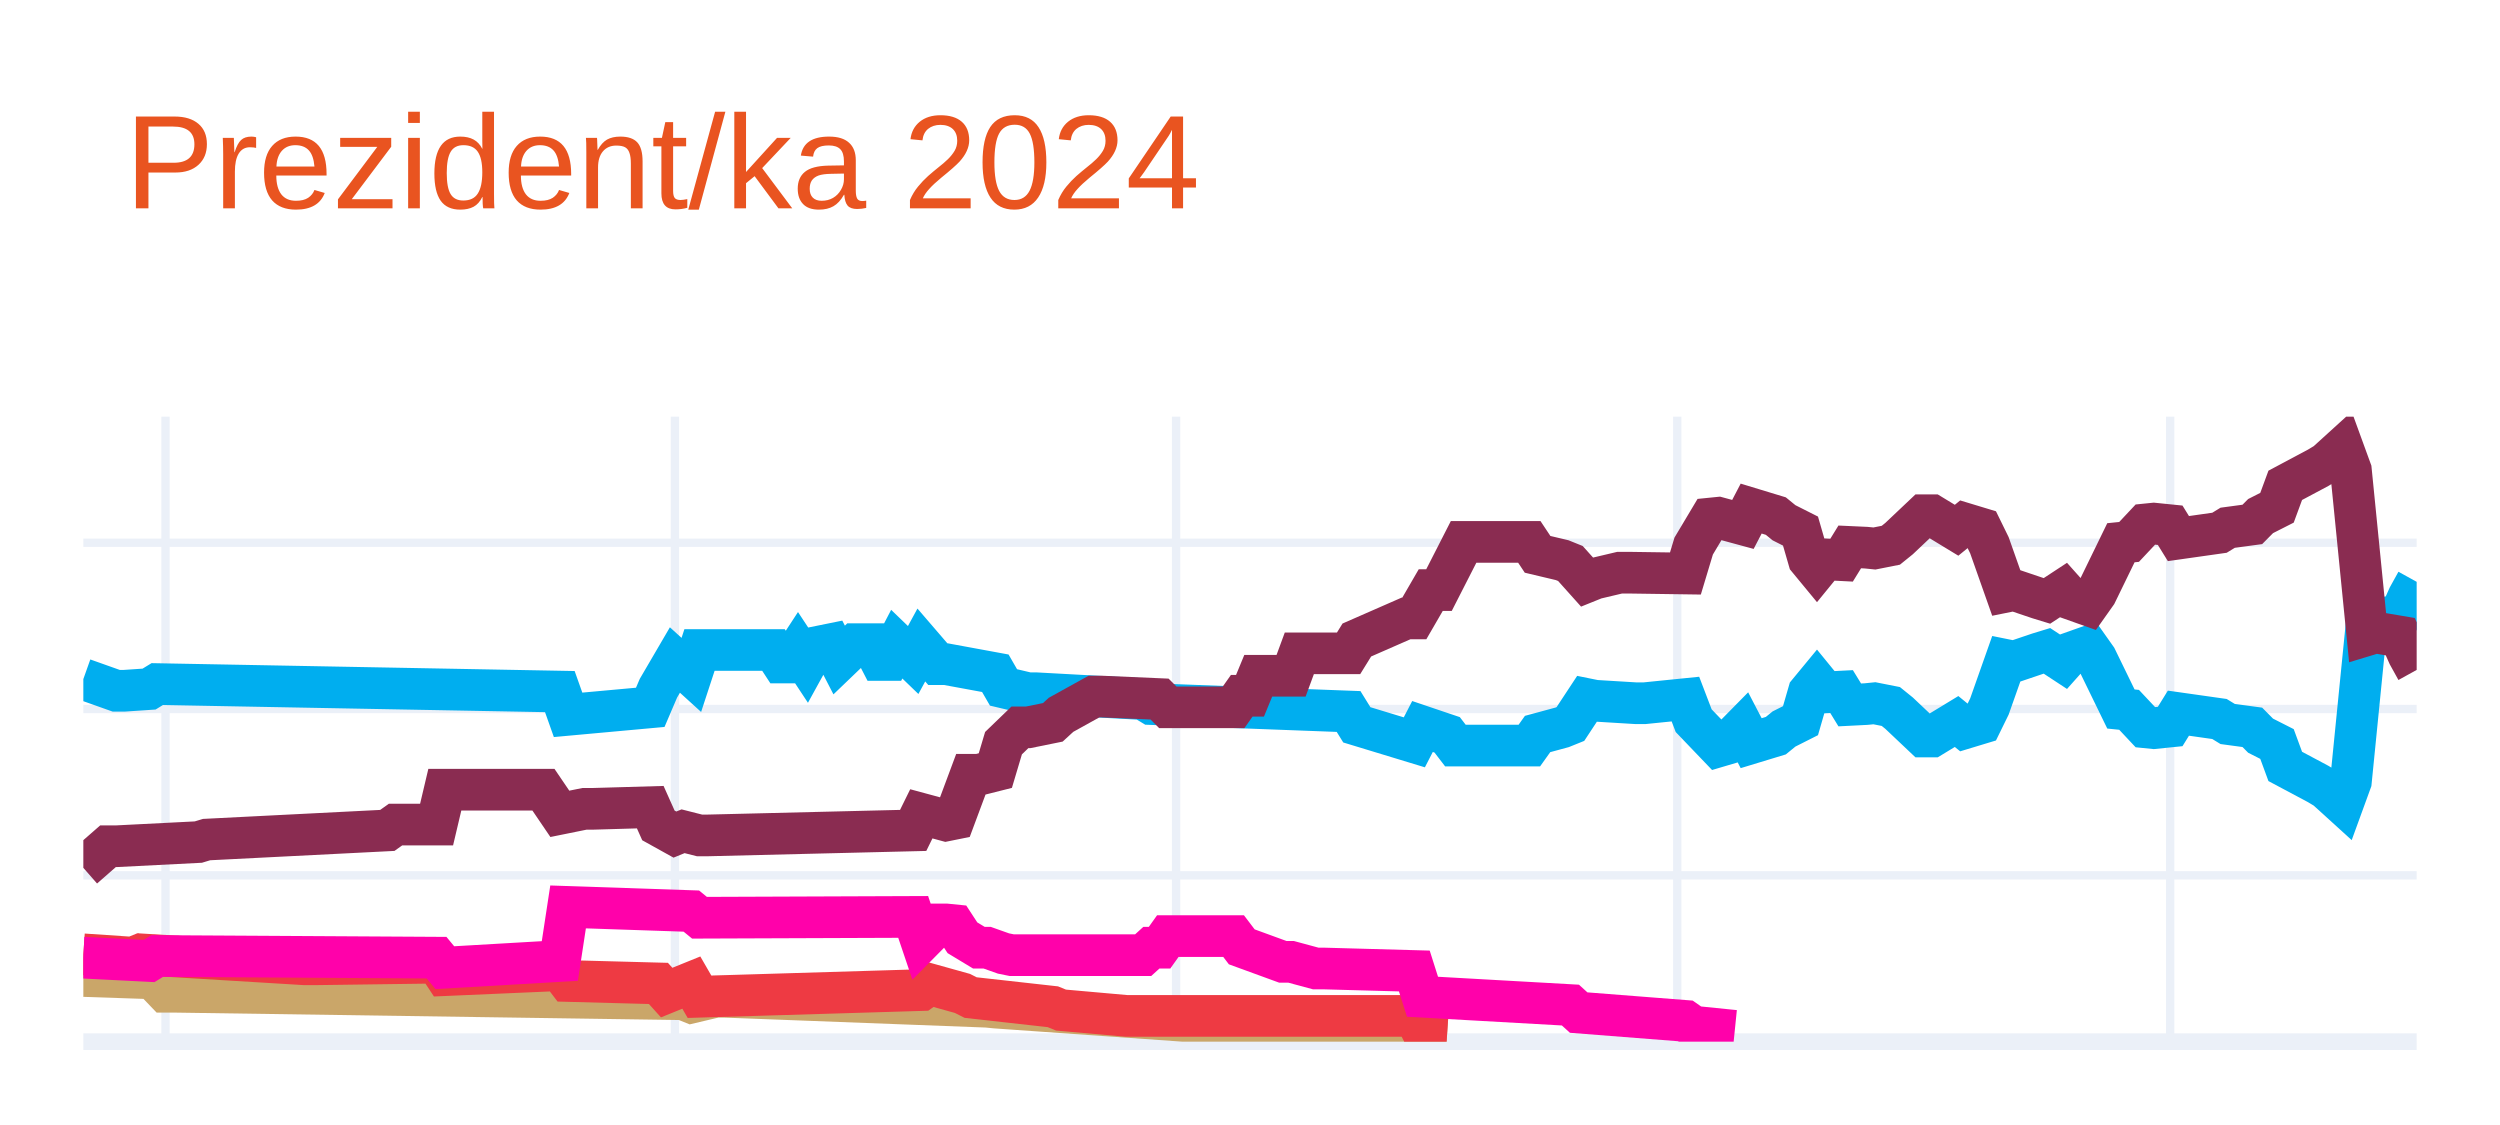
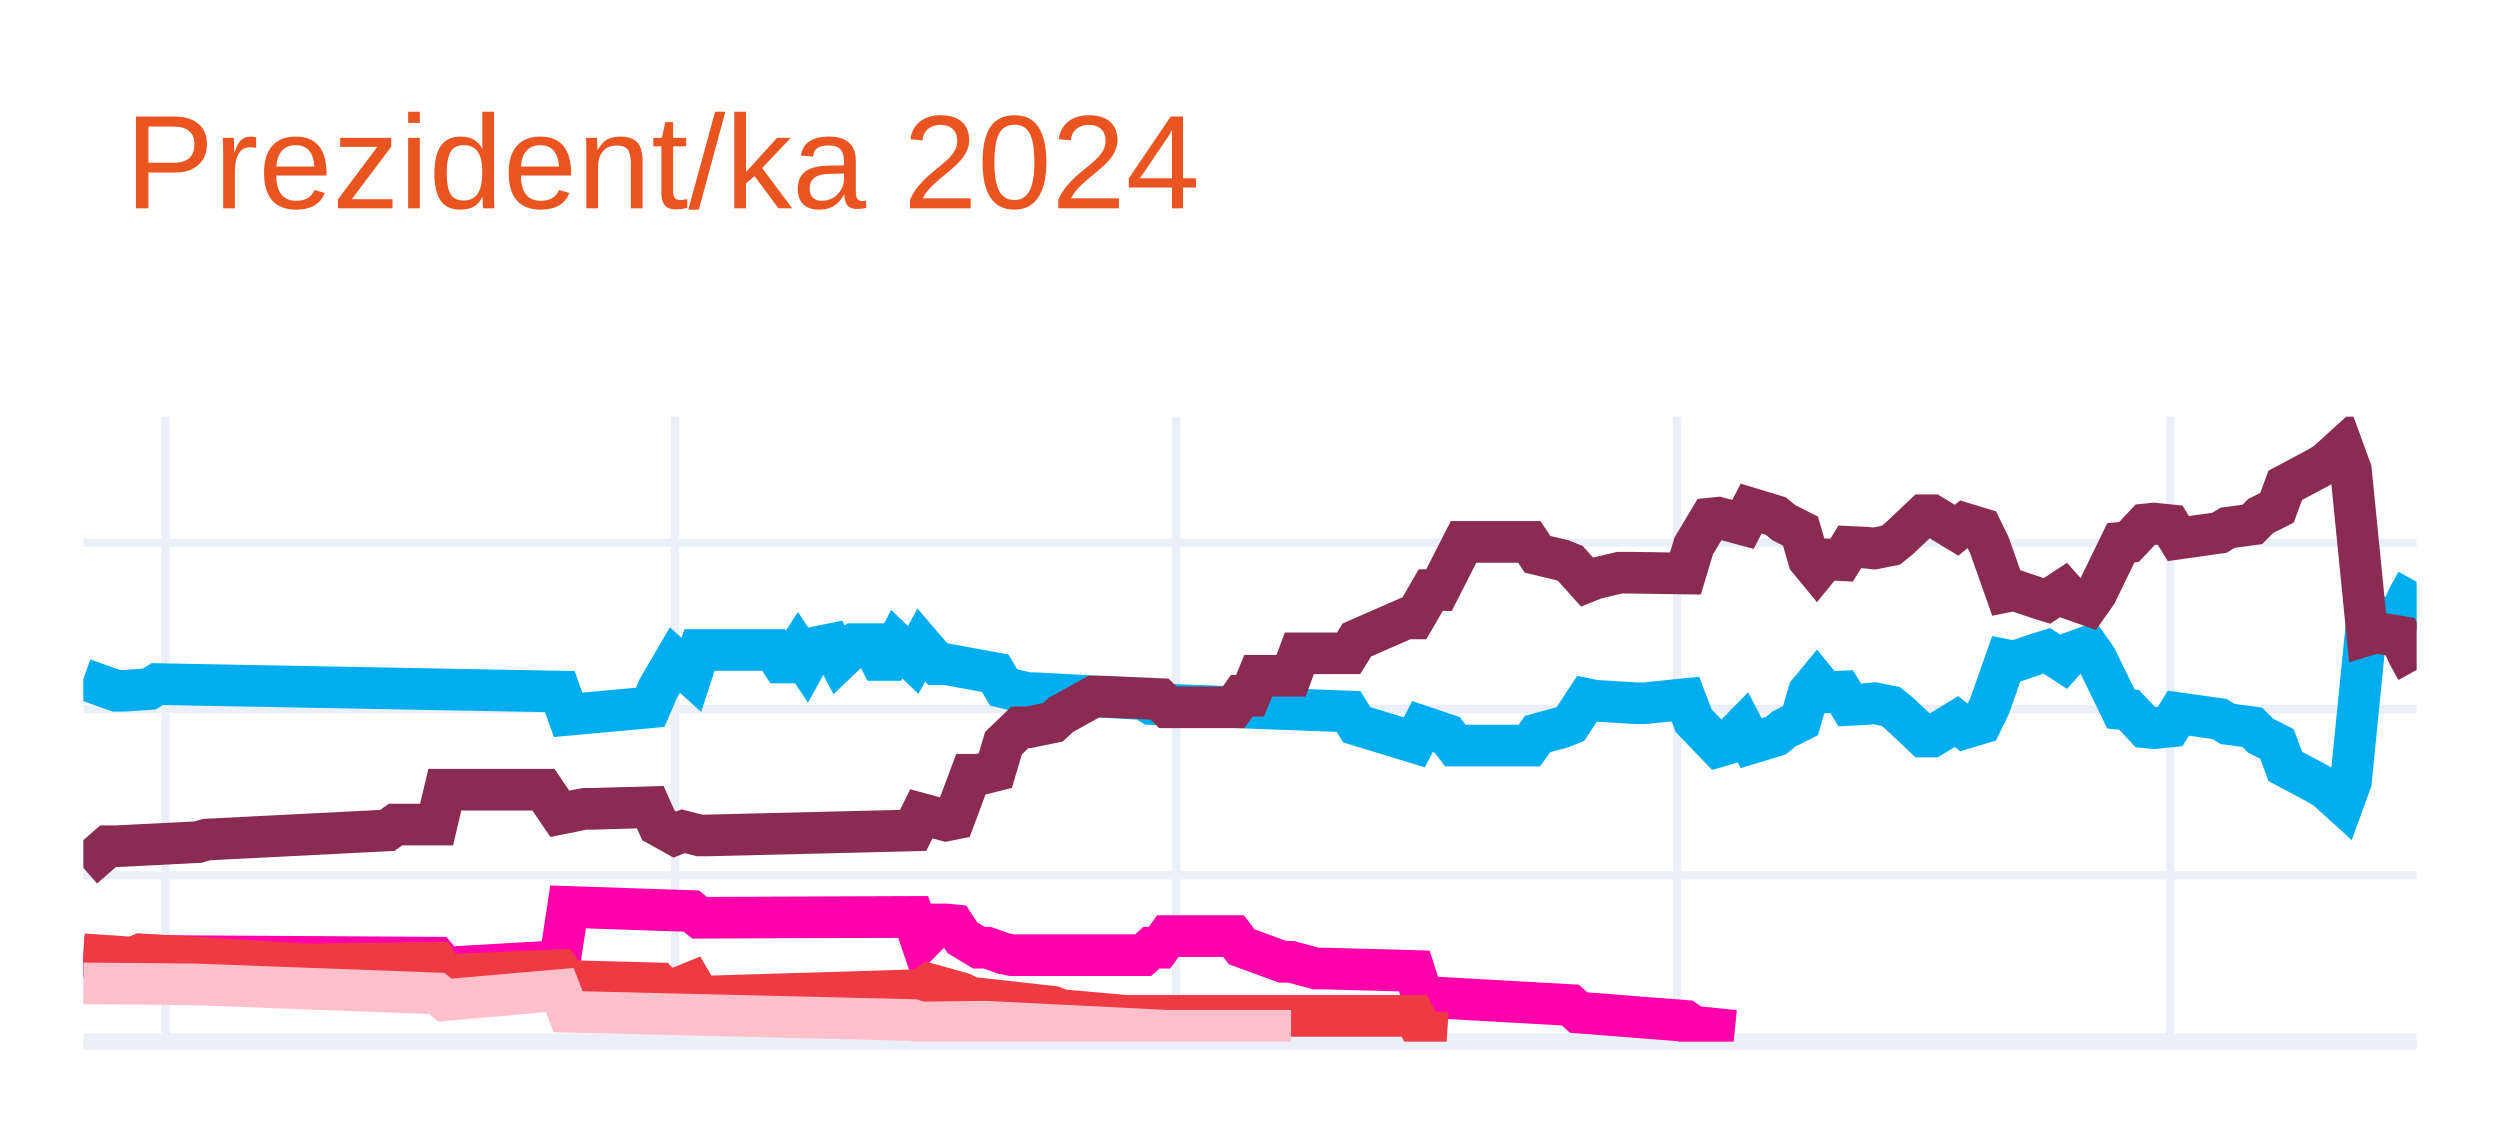
<svg xmlns="http://www.w3.org/2000/svg" class="main-svg" width="300" height="135" style="" viewBox="0 0 300 135">
  <rect x="0" y="0" width="300" height="135" style="fill: rgb(255, 255, 255); fill-opacity: 1;" />
-   <defs id="defs-536d5f">
+   <defs id="defs-990ee0">
    <g class="clips">
-       <clipPath id="clip536d5fxyplot" class="plotclip">
+       <clipPath id="clip990ee0xyplot" class="plotclip">
        <rect width="280" height="75" />
      </clipPath>
-       <clipPath class="axesclip" id="clip536d5fx">
+       <clipPath class="axesclip" id="clip990ee0x">
        <rect x="10" y="0" width="280" height="135" />
      </clipPath>
-       <clipPath class="axesclip" id="clip536d5fy">
+       <clipPath class="axesclip" id="clip990ee0y">
        <rect x="0" y="50" width="300" height="75" />
      </clipPath>
-       <clipPath class="axesclip" id="clip536d5fxy">
+       <clipPath class="axesclip" id="clip990ee0xy">
        <rect x="10" y="50" width="280" height="75" />
      </clipPath>
    </g>
    <g class="gradients" />
    <g class="patterns" />
  </defs>
  <g class="bglayer" />
  <g class="layer-below">
    <g class="imagelayer" />
    <g class="shapelayer" />
  </g>
  <g class="cartesianlayer">
    <g class="subplot xy">
      <g class="layer-subplot">
        <g class="shapelayer" />
        <g class="imagelayer" />
      </g>
      <g class="minor-gridlayer">
        <g class="x" />
        <g class="y" />
      </g>
      <g class="gridlayer">
        <g class="x">
          <path class="xgrid crisp" transform="translate(19.86,0)" d="M0,50v75" style="stroke: rgb(235, 240, 248); stroke-opacity: 1; stroke-width: 1px;" />
          <path class="xgrid crisp" transform="translate(80.99,0)" d="M0,50v75" style="stroke: rgb(235, 240, 248); stroke-opacity: 1; stroke-width: 1px;" />
          <path class="xgrid crisp" transform="translate(141.13,0)" d="M0,50v75" style="stroke: rgb(235, 240, 248); stroke-opacity: 1; stroke-width: 1px;" />
          <path class="xgrid crisp" transform="translate(201.27,0)" d="M0,50v75" style="stroke: rgb(235, 240, 248); stroke-opacity: 1; stroke-width: 1px;" />
          <path class="xgrid crisp" transform="translate(260.42,0)" d="M0,50v75" style="stroke: rgb(235, 240, 248); stroke-opacity: 1; stroke-width: 1px;" />
        </g>
        <g class="y">
          <path class="ygrid crisp" transform="translate(0,105.04)" d="M10,0h280" style="stroke: rgb(235, 240, 248); stroke-opacity: 1; stroke-width: 1px;" />
          <path class="ygrid crisp" transform="translate(0,85.08)" d="M10,0h280" style="stroke: rgb(235, 240, 248); stroke-opacity: 1; stroke-width: 1px;" />
          <path class="ygrid crisp" transform="translate(0,65.13)" d="M10,0h280" style="stroke: rgb(235, 240, 248); stroke-opacity: 1; stroke-width: 1px;" />
        </g>
      </g>
      <g class="zerolinelayer">
        <path class="yzl zl crisp" transform="translate(0,125)" d="M10,0h280" style="stroke: rgb(235, 240, 248); stroke-opacity: 1; stroke-width: 2px;" />
      </g>
      <g class="layer-between">
        <g class="shapelayer" />
        <g class="imagelayer" />
      </g>
      <path class="xlines-below" />
      <path class="ylines-below" />
      <g class="overlines-below" />
      <g class="xaxislayer-below" />
      <g class="yaxislayer-below" />
      <g class="overaxes-below" />
      <g class="overplot">
-         <g class="xy" transform="translate(10,50)" clip-path="url(#clip536d5fxyplot)">
+         <g class="xy" transform="translate(10,50)" clip-path="url(#clip990ee0xyplot)">
          <g class="scatterlayer mlayer">
-             <g class="trace scatter trace3b09a0" style="stroke-miterlimit: 2; opacity: 1;">
+             <g class="trace scatter traced6c54a" style="stroke-miterlimit: 2; opacity: 1;">
              <g class="fills" />
              <g class="errorbars" />
              <g class="lines">
                <path class="js-line" d="M0,31.49L3.94,32.89L4.93,32.89L7.89,32.69L8.87,32.09L57.18,32.99L58.17,35.78L68.03,34.88L69.01,32.59L70.99,29.2L71.97,30.09L72.96,30.99L73.94,28L82.82,28L83.8,29.5L84.79,29.5L85.77,28L86.76,29.5L87.75,27.7L89.72,27.3L90.7,29.2L92.68,27.3L93.66,27.3L94.65,27.3L95.63,29.2L96.62,29.2L97.61,27.3L99.58,29.2L100.56,27.4L102.54,29.7L103.52,29.7L109.44,30.79L110.42,32.49L113.38,33.19L114.37,33.19L127.18,33.89L128.17,34.49L151.83,35.38L152.82,36.98L159.72,39.08L160.7,37.18L163.66,38.18L164.65,39.47L173.52,39.47L174.51,38.08L177.46,37.28L178.45,36.88L180.42,33.89L181.41,34.09L186.34,34.39L187.32,34.39L192.25,33.89L193.24,36.48L196.2,39.57L197.18,39.28L199.15,37.28L200.14,39.18L203.1,38.28L204.08,37.48L206.06,36.48L207.04,33.09L208.03,31.89L209.01,33.09L210.99,32.99L211.97,34.59L213.94,34.49L214.93,34.39L216.9,34.78L217.89,35.58L220.85,38.38L221.83,38.38L224.79,36.58L225.77,37.38L227.75,36.78L228.73,34.78L230.7,29.2L231.69,29.4L234.65,28.4L235.63,28.1L237.61,29.4L238.59,28.3L240.56,27.6L241.55,29L244.51,35.08L245.49,35.18L247.46,37.28L248.45,37.38L250.42,37.18L251.41,35.58L256.34,36.28L257.32,36.88L260.28,37.28L261.27,38.28L263.24,39.28L264.23,41.97L268.17,44.07L269.15,44.66L271.13,46.46L272.11,43.77L274.08,24.01L275.07,24.31L278.03,23.81L279.01,21.61L280,19.82" style="vector-effect: none; fill: none; stroke: rgb(0, 174, 239); stroke-opacity: 1; stroke-width: 5px; opacity: 1;" />
              </g>
              <g class="points" />
              <g class="text" />
            </g>
-             <g class="trace scatter tracee75435" style="stroke-miterlimit: 2; opacity: 1;">
+             <g class="trace scatter tracec5ca81" style="stroke-miterlimit: 2; opacity: 1;">
              <g class="fills" />
              <g class="errorbars" />
              <g class="lines">
                <path class="js-line" d="M0,54.14L2.96,51.55L3.94,51.55L13.8,51.05L14.79,50.75L36.48,49.65L37.46,48.95L42.39,48.95L43.38,44.76L55.21,44.76L57.18,47.66L60.14,47.06L61.13,47.06L68.03,46.86L69.01,49.05L70.99,50.15L71.97,49.75L73.94,50.25L74.93,50.25L99.58,49.65L100.56,47.66L103.52,48.46L104.51,48.26L106.48,42.97L107.46,42.97L109.44,42.47L110.42,39.18L112.39,37.28L113.38,37.28L116.34,36.68L117.32,35.78L121.27,33.59L122.25,33.59L129.15,33.89L130.14,34.88L138.03,34.88L139.01,33.49L140,33.49L140.99,31.09L144.93,31.09L145.92,28.4L151.83,28.4L152.82,26.8L158.73,24.21L159.72,24.21L161.69,20.81L162.68,20.81L165.63,15.03L166.62,15.03L173.52,15.03L174.51,16.52L177.46,17.22L178.45,17.62L180.42,19.82L181.41,19.42L184.37,18.72L185.35,18.72L192.25,18.82L193.24,15.53L195.21,12.23L196.2,12.13L199.15,12.93L200.14,11.03L203.1,11.93L204.08,12.73L206.06,13.73L207.04,17.12L208.03,18.32L209.01,17.12L210.99,17.22L211.97,15.63L213.94,15.72L214.93,15.82L216.9,15.43L217.89,14.63L220.85,11.83L221.83,11.83L224.79,13.63L225.77,12.83L227.75,13.43L228.73,15.43L230.7,21.01L231.69,20.81L234.65,21.81L235.63,22.11L237.61,20.81L238.59,21.91L240.56,22.61L241.55,21.21L244.51,15.13L245.49,15.03L247.46,12.93L248.45,12.83L250.42,13.03L251.41,14.63L256.34,13.93L257.32,13.33L260.28,12.93L261.27,11.93L263.24,10.93L264.23,8.24L268.17,6.14L269.15,5.55L271.13,3.75L272.11,6.44L274.08,26.2L275.07,25.9L278.03,26.4L279.01,28.6L280,30.39" style="vector-effect: none; fill: none; stroke: rgb(138, 44, 81); stroke-opacity: 1; stroke-width: 5px; opacity: 1;" />
              </g>
              <g class="points" />
              <g class="text" />
            </g>
-             <g class="trace scatter traceb2afff" style="stroke-miterlimit: 2; opacity: 1;">
+             <g class="trace scatter trace951ac3" style="stroke-miterlimit: 2; opacity: 1;">
              <g class="fills" />
              <g class="errorbars" />
              <g class="lines">
-                 <path class="js-line" d="M0,67.12L5.92,67.32L6.9,65.92L9.86,69.01L10.85,69.01L71.97,69.91L72.96,70.31L75.92,69.61L76.9,69.61L108.45,70.81L109.44,70.91L132.11,72.51L133.1,72.51L159.72,73.5L160.7,73.8L163.66,74" style="vector-effect: none; fill: none; stroke: rgb(202, 166, 105); stroke-opacity: 1; stroke-width: 5px; opacity: 1;" />
+                 <path class="js-line" d="M0,64.92L7.89,65.32L8.87,64.72L42.39,64.92L43.38,66.12L57.18,65.32L58.17,58.83L72.96,59.33L73.94,60.13L99.58,60.03L100.56,62.93L102.54,60.93L103.52,60.93L104.51,61.03L105.49,62.53L107.46,63.72L108.45,63.72L110.42,64.42L111.41,64.62L127.18,64.62L128.17,63.72L129.15,63.72L130.14,62.33L138.03,62.33L139.01,63.62L143.94,65.42L144.93,65.42L147.89,66.22L148.87,66.22L159.72,66.52L160.7,69.61L178.45,70.61L179.44,71.51L192.25,72.51L193.24,73.2L198.17,73.7" style="vector-effect: none; fill: none; stroke: rgb(255, 1, 170); stroke-opacity: 1; stroke-width: 5px; opacity: 1;" />
              </g>
              <g class="points" />
              <g class="text" />
            </g>
-             <g class="trace scatter trace9c79fb" style="stroke-miterlimit: 2; opacity: 1;">
+             <g class="trace scatter tracea1b44c" style="stroke-miterlimit: 2; opacity: 1;">
              <g class="fills" />
              <g class="errorbars" />
              <g class="lines">
                <path class="js-line" d="M0,64.52L5.92,64.92L6.9,64.52L26.62,65.72L27.61,65.72L42.39,65.52L43.38,67.02L57.18,66.42L58.17,67.72L69.01,68.01L70,69.11L72.96,67.91L73.94,69.61L100.56,68.81L101.55,68.11L105.49,69.21L106.48,69.71L116.34,70.81L117.32,71.21L125.21,71.91L126.2,71.91L159.72,71.91L160.7,73.8L163.66,74" style="vector-effect: none; fill: none; stroke: rgb(238, 58, 67); stroke-opacity: 1; stroke-width: 5px; opacity: 1;" />
              </g>
              <g class="points" />
              <g class="text" />
            </g>
-             <g class="trace scatter trace3b3e31" style="stroke-miterlimit: 2; opacity: 1;">
+             <g class="trace scatter tracea46697" style="stroke-miterlimit: 2; opacity: 1;">
              <g class="fills" />
              <g class="errorbars" />
              <g class="lines">
-                 <path class="js-line" d="M0,64.92L7.89,65.32L8.87,64.72L42.39,64.92L43.38,66.12L57.18,65.32L58.17,58.83L72.96,59.33L73.94,60.13L99.58,60.03L100.56,62.93L102.54,60.93L103.52,60.93L104.51,61.03L105.49,62.53L107.46,63.72L108.45,63.72L110.42,64.42L111.41,64.62L127.18,64.62L128.17,63.72L129.15,63.72L130.14,62.33L138.03,62.33L139.01,63.62L143.94,65.42L144.93,65.42L147.89,66.22L148.87,66.22L159.72,66.52L160.7,69.61L178.45,70.61L179.44,71.51L192.25,72.51L193.24,73.2L198.17,73.7" style="vector-effect: none; fill: none; stroke: rgb(255, 1, 170); stroke-opacity: 1; stroke-width: 5px; opacity: 1;" />
+                 <path class="js-line" d="M0,68.01L11.83,68.11L12.82,68.11L42.39,69.21L43.38,70.01L57.18,68.81L58.17,71.41L99.58,72.41L100.56,72.7L107.46,72.61L108.45,72.61L130.14,73.7L132.11,73.7L144.93,73.7" style="vector-effect: none; fill: none; stroke: rgb(255, 192, 203); stroke-opacity: 1; stroke-width: 5px; opacity: 1;" />
              </g>
              <g class="points" />
              <g class="text" />
            </g>
          </g>
        </g>
      </g>
      <path class="xlines-above crisp" d="M0,0" style="fill: none;" />
      <path class="ylines-above crisp" d="M0,0" style="fill: none;" />
      <g class="overlines-above" />
      <g class="xaxislayer-above" />
      <g class="yaxislayer-above" />
      <g class="overaxes-above" />
    </g>
  </g>
  <g class="polarlayer" />
  <g class="smithlayer" />
  <g class="ternarylayer" />
  <g class="geolayer" />
  <g class="funnelarealayer" />
  <g class="pielayer" />
  <g class="iciclelayer" />
  <g class="treemaplayer" />
  <g class="sunburstlayer" />
  <g class="glimages" />
-   <defs id="topdefs-536d5f">
+   <defs id="topdefs-990ee0">
    <g class="clips" />
  </defs>
  <g class="layer-above">
    <g class="imagelayer" />
    <g class="shapelayer" />
  </g>
  <g class="infolayer">
    <g class="g-gtitle">
      <text class="gtitle" x="15" y="25" text-anchor="start" dy="0em" style="opacity: 1; font-family: Ubuntu, verdana, arial, sans-serif; font-size: 16px; fill: rgb(233, 84, 32); fill-opacity: 1; white-space: pre;">Prezident/ka 2024</text>
    </g>
    <g class="g-xtitle" />
    <g class="g-ytitle" />
  </g>
</svg>
